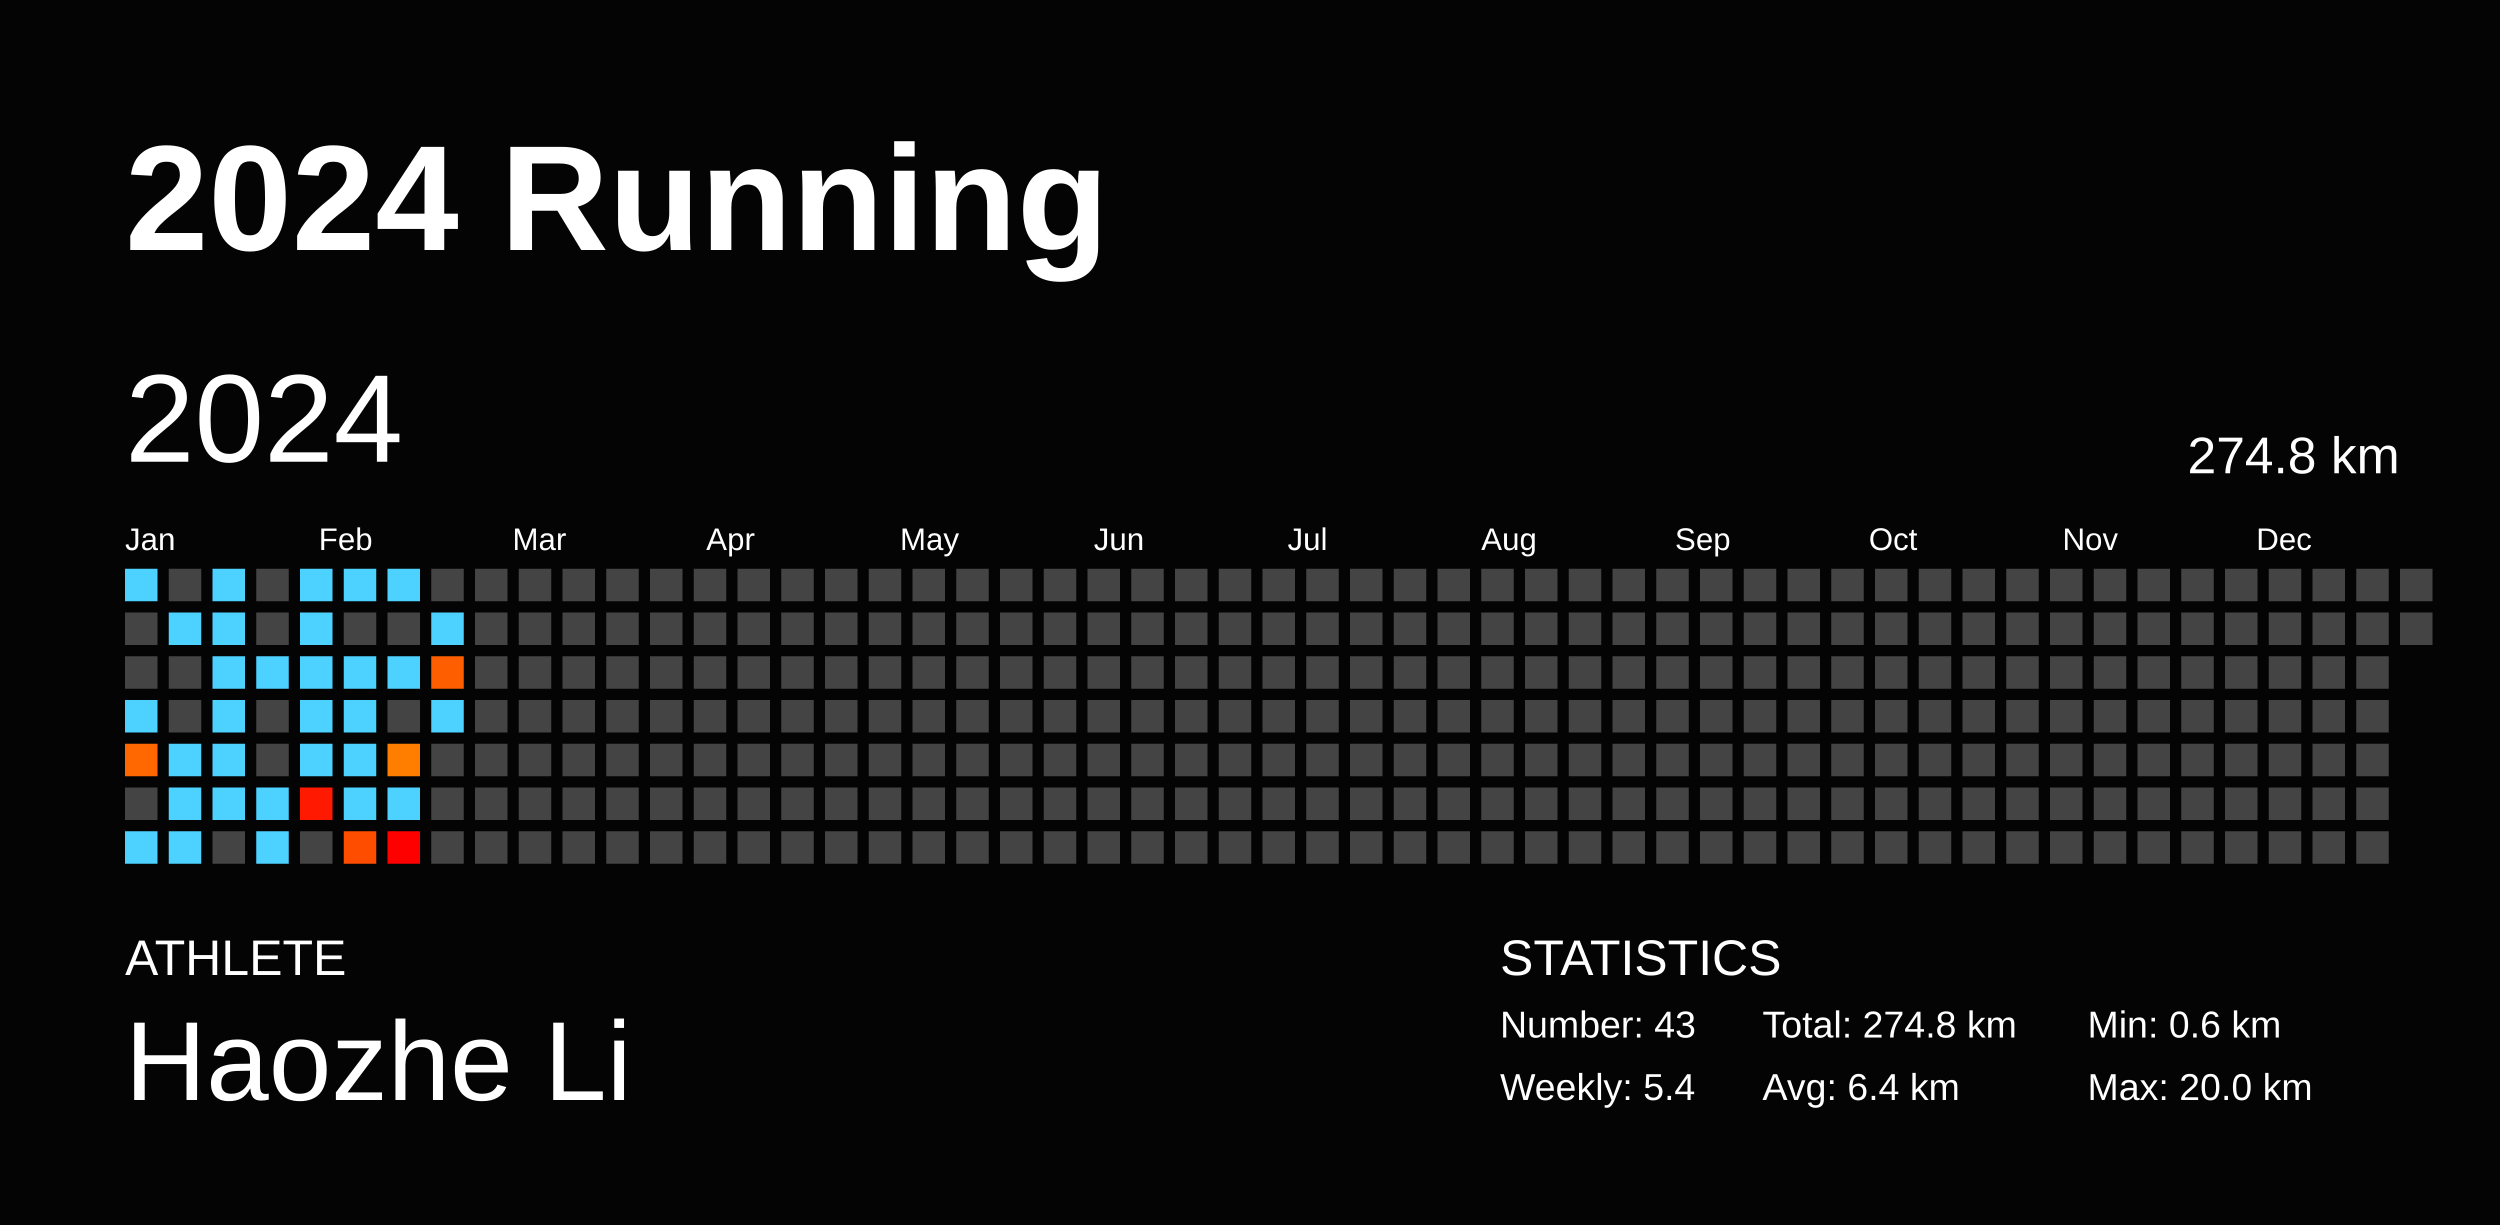
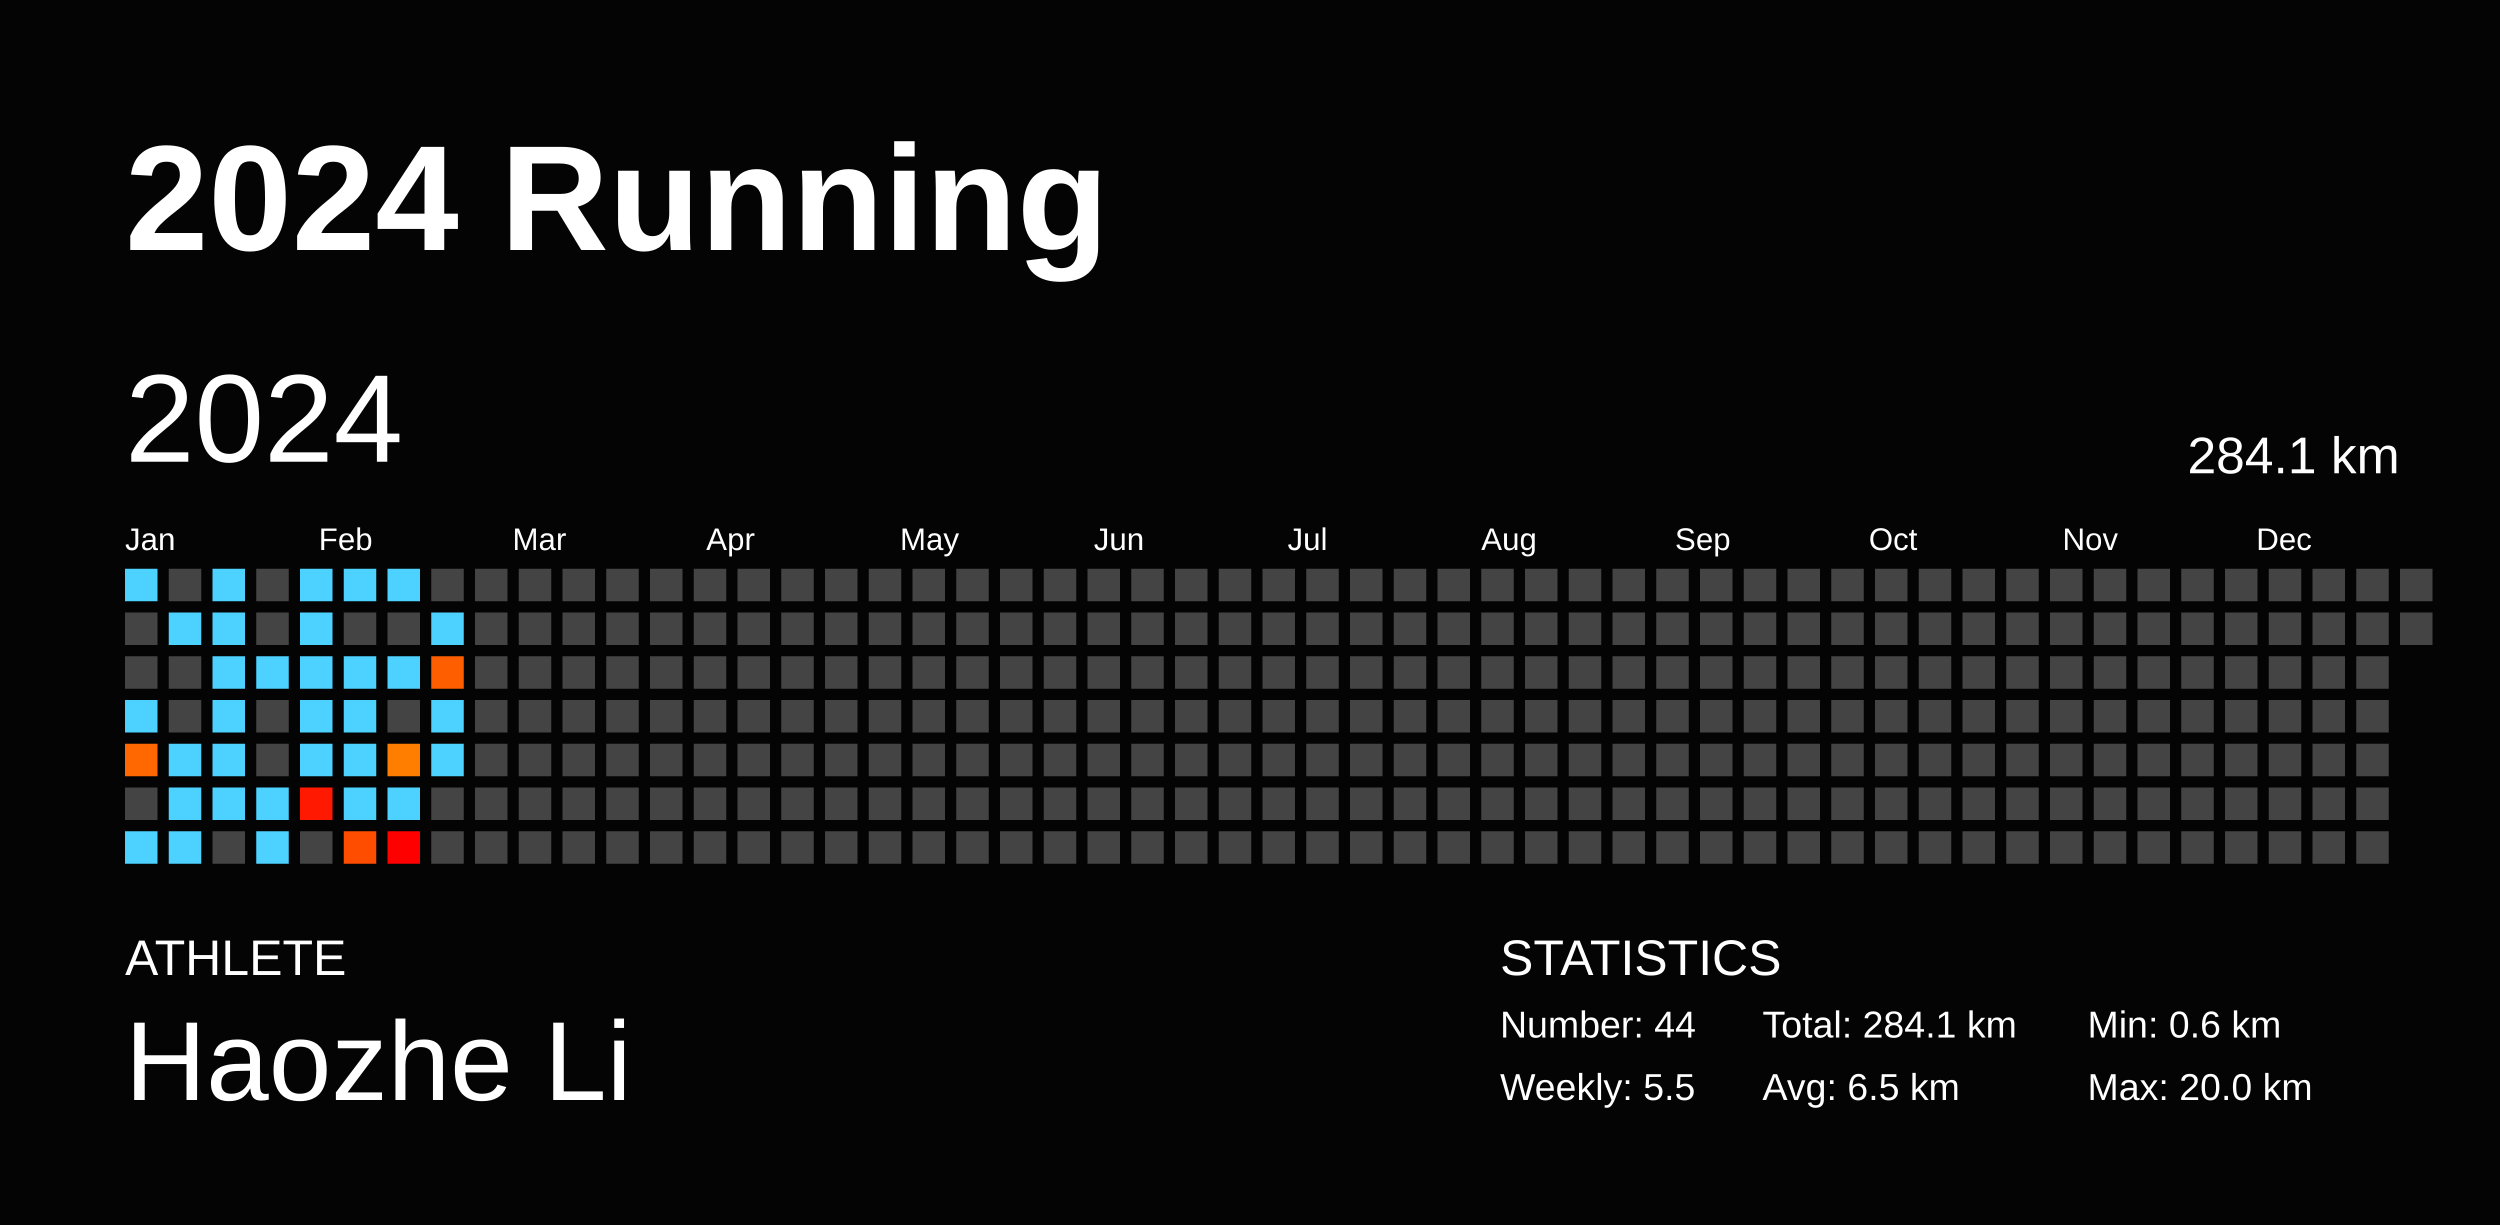
<svg xmlns="http://www.w3.org/2000/svg" baseProfile="full" height="98mm" version="1.1" viewBox="0,0,200,98" width="200mm">
  <defs />
  <rect fill="#040404" height="98" width="200" x="0" y="0" />
  <text fill="#FFFFFF" style="font-size:12px; font-family:Arial; font-weight:bold;" x="10" y="20">2024 Running</text>
  <text fill="#FFFFFF" style="font-size:4px; font-family:Arial" x="10" y="78">ATHLETE</text>
  <text fill="#FFFFFF" style="font-size:9px; font-family:Arial" x="10" y="88">Haozhe Li</text>
  <text fill="#FFFFFF" style="font-size:4px; font-family:Arial" x="120" y="78">STATISTICS</text>
-   <text fill="#FFFFFF" style="font-size:3px; font-family:Arial" x="120" y="83">Number: 43</text>
-   <text fill="#FFFFFF" style="font-size:3px; font-family:Arial" x="120" y="88">Weekly: 5.4</text>
-   <text fill="#FFFFFF" style="font-size:3px; font-family:Arial" x="141" y="83">Total: 274.8 km</text>
-   <text fill="#FFFFFF" style="font-size:3px; font-family:Arial" x="141" y="88">Avg: 6.4 km</text>
+   <text fill="#FFFFFF" style="font-size:3px; font-family:Arial" x="120" y="83">Number: 44</text>
+   <text fill="#FFFFFF" style="font-size:3px; font-family:Arial" x="120" y="88">Weekly: 5.5</text>
+   <text fill="#FFFFFF" style="font-size:3px; font-family:Arial" x="141" y="83">Total: 284.1 km</text>
+   <text fill="#FFFFFF" style="font-size:3px; font-family:Arial" x="141" y="88">Avg: 6.5 km</text>
  <text fill="#FFFFFF" style="font-size:3px; font-family:Arial" x="167" y="83">Min: 0.6 km</text>
  <text fill="#FFFFFF" style="font-size:3px; font-family:Arial" x="167" y="88">Max: 20.0 km</text>
  <text dominant-baseline="hanging" fill="#FFFFFF" style="font-size:10.0px; font-family:Arial;" x="10" y="30">2024</text>
-   <text dominant-baseline="hanging" fill="#FFFFFF" style="font-size:4.125px; font-family:Arial;" x="175" y="35">274.8 km</text>
+   <text dominant-baseline="hanging" fill="#FFFFFF" style="font-size:4.125px; font-family:Arial;" x="175" y="35">284.1 km</text>
  <text fill="#FFFFFF" style="font-size:2.5px; font-family:Arial" x="10.0" y="44">Jan</text>
  <text fill="#FFFFFF" style="font-size:2.5px; font-family:Arial" x="25.5" y="44">Feb</text>
  <text fill="#FFFFFF" style="font-size:2.5px; font-family:Arial" x="41.0" y="44">Mar</text>
  <text fill="#FFFFFF" style="font-size:2.5px; font-family:Arial" x="56.5" y="44">Apr</text>
  <text fill="#FFFFFF" style="font-size:2.5px; font-family:Arial" x="72.0" y="44">May</text>
  <text fill="#FFFFFF" style="font-size:2.5px; font-family:Arial" x="87.5" y="44">Jun</text>
  <text fill="#FFFFFF" style="font-size:2.5px; font-family:Arial" x="103.0" y="44">Jul</text>
  <text fill="#FFFFFF" style="font-size:2.5px; font-family:Arial" x="118.5" y="44">Aug</text>
  <text fill="#FFFFFF" style="font-size:2.5px; font-family:Arial" x="134.0" y="44">Sep</text>
  <text fill="#FFFFFF" style="font-size:2.5px; font-family:Arial" x="149.5" y="44">Oct</text>
  <text fill="#FFFFFF" style="font-size:2.5px; font-family:Arial" x="165.0" y="44">Nov</text>
  <text fill="#FFFFFF" style="font-size:2.5px; font-family:Arial" x="180.5" y="44">Dec</text>
  <rect fill="#4dd2ff" height="2.6" width="2.6" x="10.0" y="45.5" />
  <rect fill="#444444" height="2.6" width="2.6" x="10.0" y="49.0" />
  <rect fill="#444444" height="2.6" width="2.6" x="10.0" y="52.5" />
  <rect fill="#4dd2ff" height="2.6" width="2.6" x="10.0" y="56.0" />
  <rect fill="#ff6700" height="2.6" width="2.6" x="10.0" y="59.5" />
  <rect fill="#444444" height="2.6" width="2.6" x="10.0" y="63.0" />
  <rect fill="#4dd2ff" height="2.6" width="2.6" x="10.0" y="66.5" />
  <rect fill="#444444" height="2.6" width="2.6" x="13.5" y="45.5" />
  <rect fill="#4dd2ff" height="2.6" width="2.6" x="13.5" y="49.0" />
  <rect fill="#444444" height="2.6" width="2.6" x="13.5" y="52.5" />
  <rect fill="#444444" height="2.6" width="2.6" x="13.5" y="56.0" />
  <rect fill="#4dd2ff" height="2.6" width="2.6" x="13.5" y="59.5" />
  <rect fill="#4dd2ff" height="2.6" width="2.6" x="13.5" y="63.0" />
  <rect fill="#4dd2ff" height="2.6" width="2.6" x="13.5" y="66.5" />
  <rect fill="#4dd2ff" height="2.6" width="2.6" x="17.0" y="45.5" />
  <rect fill="#4dd2ff" height="2.6" width="2.6" x="17.0" y="49.0" />
  <rect fill="#4dd2ff" height="2.6" width="2.6" x="17.0" y="52.5" />
  <rect fill="#4dd2ff" height="2.6" width="2.6" x="17.0" y="56.0" />
  <rect fill="#4dd2ff" height="2.6" width="2.6" x="17.0" y="59.5" />
  <rect fill="#4dd2ff" height="2.6" width="2.6" x="17.0" y="63.0" />
  <rect fill="#444444" height="2.6" width="2.6" x="17.0" y="66.5" />
  <rect fill="#444444" height="2.6" width="2.6" x="20.5" y="45.5" />
  <rect fill="#444444" height="2.6" width="2.6" x="20.5" y="49.0" />
  <rect fill="#4dd2ff" height="2.6" width="2.6" x="20.5" y="52.5" />
  <rect fill="#444444" height="2.6" width="2.6" x="20.5" y="56.0" />
  <rect fill="#444444" height="2.6" width="2.6" x="20.5" y="59.5" />
  <rect fill="#4dd2ff" height="2.6" width="2.6" x="20.5" y="63.0" />
  <rect fill="#4dd2ff" height="2.6" width="2.6" x="20.5" y="66.5" />
  <rect fill="#4dd2ff" height="2.6" width="2.6" x="24.0" y="45.5" />
  <rect fill="#4dd2ff" height="2.6" width="2.6" x="24.0" y="49.0" />
  <rect fill="#4dd2ff" height="2.6" width="2.6" x="24.0" y="52.5" />
  <rect fill="#4dd2ff" height="2.6" width="2.6" x="24.0" y="56.0" />
  <rect fill="#4dd2ff" height="2.6" width="2.6" x="24.0" y="59.5" />
  <rect fill="#ff1900" height="2.6" width="2.6" x="24.0" y="63.0" />
  <rect fill="#444444" height="2.6" width="2.6" x="24.0" y="66.5" />
  <rect fill="#4dd2ff" height="2.6" width="2.6" x="27.5" y="45.5" />
  <rect fill="#444444" height="2.6" width="2.6" x="27.5" y="49.0" />
  <rect fill="#4dd2ff" height="2.6" width="2.6" x="27.5" y="52.5" />
  <rect fill="#4dd2ff" height="2.6" width="2.6" x="27.5" y="56.0" />
  <rect fill="#4dd2ff" height="2.6" width="2.6" x="27.5" y="59.5" />
  <rect fill="#4dd2ff" height="2.6" width="2.6" x="27.5" y="63.0" />
  <rect fill="#ff4d00" height="2.6" width="2.6" x="27.5" y="66.5" />
  <rect fill="#4dd2ff" height="2.6" width="2.6" x="31.0" y="45.5" />
  <rect fill="#444444" height="2.6" width="2.6" x="31.0" y="49.0" />
  <rect fill="#4dd2ff" height="2.6" width="2.6" x="31.0" y="52.5" />
  <rect fill="#444444" height="2.6" width="2.6" x="31.0" y="56.0" />
  <rect fill="#ff7e00" height="2.6" width="2.6" x="31.0" y="59.5" />
  <rect fill="#4dd2ff" height="2.6" width="2.6" x="31.0" y="63.0" />
  <rect fill="red" height="2.6" width="2.6" x="31.0" y="66.5" />
  <rect fill="#444444" height="2.6" width="2.6" x="34.5" y="45.5" />
  <rect fill="#4dd2ff" height="2.6" width="2.6" x="34.5" y="49.0" />
  <rect fill="#ff5e00" height="2.6" width="2.6" x="34.5" y="52.5" />
  <rect fill="#4dd2ff" height="2.6" width="2.6" x="34.5" y="56.0" />
-   <rect fill="#444444" height="2.6" width="2.6" x="34.5" y="59.5" />
+   <rect fill="#4dd2ff" height="2.6" width="2.6" x="34.5" y="59.5" />
  <rect fill="#444444" height="2.6" width="2.6" x="34.5" y="63.0" />
  <rect fill="#444444" height="2.6" width="2.6" x="34.5" y="66.5" />
  <rect fill="#444444" height="2.6" width="2.6" x="38.0" y="45.5" />
  <rect fill="#444444" height="2.6" width="2.6" x="38.0" y="49.0" />
  <rect fill="#444444" height="2.6" width="2.6" x="38.0" y="52.5" />
  <rect fill="#444444" height="2.6" width="2.6" x="38.0" y="56.0" />
  <rect fill="#444444" height="2.6" width="2.6" x="38.0" y="59.5" />
  <rect fill="#444444" height="2.6" width="2.6" x="38.0" y="63.0" />
  <rect fill="#444444" height="2.6" width="2.6" x="38.0" y="66.5" />
  <rect fill="#444444" height="2.6" width="2.6" x="41.5" y="45.5" />
  <rect fill="#444444" height="2.6" width="2.6" x="41.5" y="49.0" />
  <rect fill="#444444" height="2.6" width="2.6" x="41.5" y="52.5" />
  <rect fill="#444444" height="2.6" width="2.6" x="41.5" y="56.0" />
  <rect fill="#444444" height="2.6" width="2.6" x="41.5" y="59.5" />
  <rect fill="#444444" height="2.6" width="2.6" x="41.5" y="63.0" />
  <rect fill="#444444" height="2.6" width="2.6" x="41.5" y="66.5" />
  <rect fill="#444444" height="2.6" width="2.6" x="45.0" y="45.5" />
  <rect fill="#444444" height="2.6" width="2.6" x="45.0" y="49.0" />
  <rect fill="#444444" height="2.6" width="2.6" x="45.0" y="52.5" />
  <rect fill="#444444" height="2.6" width="2.6" x="45.0" y="56.0" />
  <rect fill="#444444" height="2.6" width="2.6" x="45.0" y="59.5" />
  <rect fill="#444444" height="2.6" width="2.6" x="45.0" y="63.0" />
  <rect fill="#444444" height="2.6" width="2.6" x="45.0" y="66.5" />
  <rect fill="#444444" height="2.6" width="2.6" x="48.5" y="45.5" />
  <rect fill="#444444" height="2.6" width="2.6" x="48.5" y="49.0" />
  <rect fill="#444444" height="2.6" width="2.6" x="48.5" y="52.5" />
  <rect fill="#444444" height="2.6" width="2.6" x="48.5" y="56.0" />
  <rect fill="#444444" height="2.6" width="2.6" x="48.5" y="59.5" />
  <rect fill="#444444" height="2.6" width="2.6" x="48.5" y="63.0" />
  <rect fill="#444444" height="2.6" width="2.6" x="48.5" y="66.5" />
  <rect fill="#444444" height="2.6" width="2.6" x="52.0" y="45.5" />
  <rect fill="#444444" height="2.6" width="2.6" x="52.0" y="49.0" />
  <rect fill="#444444" height="2.6" width="2.6" x="52.0" y="52.5" />
  <rect fill="#444444" height="2.6" width="2.6" x="52.0" y="56.0" />
  <rect fill="#444444" height="2.6" width="2.6" x="52.0" y="59.5" />
  <rect fill="#444444" height="2.6" width="2.6" x="52.0" y="63.0" />
  <rect fill="#444444" height="2.6" width="2.6" x="52.0" y="66.5" />
  <rect fill="#444444" height="2.6" width="2.6" x="55.5" y="45.5" />
  <rect fill="#444444" height="2.6" width="2.6" x="55.5" y="49.0" />
  <rect fill="#444444" height="2.6" width="2.6" x="55.5" y="52.5" />
  <rect fill="#444444" height="2.6" width="2.6" x="55.5" y="56.0" />
  <rect fill="#444444" height="2.6" width="2.6" x="55.5" y="59.5" />
  <rect fill="#444444" height="2.6" width="2.6" x="55.5" y="63.0" />
  <rect fill="#444444" height="2.6" width="2.6" x="55.5" y="66.5" />
  <rect fill="#444444" height="2.6" width="2.6" x="59.0" y="45.5" />
  <rect fill="#444444" height="2.6" width="2.6" x="59.0" y="49.0" />
  <rect fill="#444444" height="2.6" width="2.6" x="59.0" y="52.5" />
  <rect fill="#444444" height="2.6" width="2.6" x="59.0" y="56.0" />
  <rect fill="#444444" height="2.6" width="2.6" x="59.0" y="59.5" />
  <rect fill="#444444" height="2.6" width="2.6" x="59.0" y="63.0" />
  <rect fill="#444444" height="2.6" width="2.6" x="59.0" y="66.5" />
  <rect fill="#444444" height="2.6" width="2.6" x="62.5" y="45.5" />
  <rect fill="#444444" height="2.6" width="2.6" x="62.5" y="49.0" />
  <rect fill="#444444" height="2.6" width="2.6" x="62.5" y="52.5" />
  <rect fill="#444444" height="2.6" width="2.6" x="62.5" y="56.0" />
  <rect fill="#444444" height="2.6" width="2.6" x="62.5" y="59.5" />
  <rect fill="#444444" height="2.6" width="2.6" x="62.5" y="63.0" />
  <rect fill="#444444" height="2.6" width="2.6" x="62.5" y="66.5" />
  <rect fill="#444444" height="2.6" width="2.6" x="66.0" y="45.5" />
  <rect fill="#444444" height="2.6" width="2.6" x="66.0" y="49.0" />
  <rect fill="#444444" height="2.6" width="2.6" x="66.0" y="52.5" />
  <rect fill="#444444" height="2.6" width="2.6" x="66.0" y="56.0" />
  <rect fill="#444444" height="2.6" width="2.6" x="66.0" y="59.5" />
  <rect fill="#444444" height="2.6" width="2.6" x="66.0" y="63.0" />
  <rect fill="#444444" height="2.6" width="2.6" x="66.0" y="66.5" />
  <rect fill="#444444" height="2.6" width="2.6" x="69.5" y="45.5" />
  <rect fill="#444444" height="2.6" width="2.6" x="69.5" y="49.0" />
  <rect fill="#444444" height="2.6" width="2.6" x="69.5" y="52.5" />
  <rect fill="#444444" height="2.6" width="2.6" x="69.5" y="56.0" />
  <rect fill="#444444" height="2.6" width="2.6" x="69.5" y="59.5" />
  <rect fill="#444444" height="2.6" width="2.6" x="69.5" y="63.0" />
  <rect fill="#444444" height="2.6" width="2.6" x="69.5" y="66.5" />
  <rect fill="#444444" height="2.6" width="2.6" x="73.0" y="45.5" />
  <rect fill="#444444" height="2.6" width="2.6" x="73.0" y="49.0" />
  <rect fill="#444444" height="2.6" width="2.6" x="73.0" y="52.5" />
  <rect fill="#444444" height="2.6" width="2.6" x="73.0" y="56.0" />
  <rect fill="#444444" height="2.6" width="2.6" x="73.0" y="59.5" />
  <rect fill="#444444" height="2.6" width="2.6" x="73.0" y="63.0" />
  <rect fill="#444444" height="2.6" width="2.6" x="73.0" y="66.5" />
  <rect fill="#444444" height="2.6" width="2.6" x="76.5" y="45.5" />
  <rect fill="#444444" height="2.6" width="2.6" x="76.5" y="49.0" />
  <rect fill="#444444" height="2.6" width="2.6" x="76.5" y="52.5" />
  <rect fill="#444444" height="2.6" width="2.6" x="76.5" y="56.0" />
  <rect fill="#444444" height="2.6" width="2.6" x="76.5" y="59.5" />
  <rect fill="#444444" height="2.6" width="2.6" x="76.5" y="63.0" />
  <rect fill="#444444" height="2.6" width="2.6" x="76.5" y="66.5" />
  <rect fill="#444444" height="2.6" width="2.6" x="80.0" y="45.5" />
  <rect fill="#444444" height="2.6" width="2.6" x="80.0" y="49.0" />
  <rect fill="#444444" height="2.6" width="2.6" x="80.0" y="52.5" />
  <rect fill="#444444" height="2.6" width="2.6" x="80.0" y="56.0" />
  <rect fill="#444444" height="2.6" width="2.6" x="80.0" y="59.5" />
  <rect fill="#444444" height="2.6" width="2.6" x="80.0" y="63.0" />
  <rect fill="#444444" height="2.6" width="2.6" x="80.0" y="66.5" />
  <rect fill="#444444" height="2.6" width="2.6" x="83.5" y="45.5" />
  <rect fill="#444444" height="2.6" width="2.6" x="83.5" y="49.0" />
  <rect fill="#444444" height="2.6" width="2.6" x="83.5" y="52.5" />
  <rect fill="#444444" height="2.6" width="2.6" x="83.5" y="56.0" />
  <rect fill="#444444" height="2.6" width="2.6" x="83.5" y="59.5" />
  <rect fill="#444444" height="2.6" width="2.6" x="83.5" y="63.0" />
  <rect fill="#444444" height="2.6" width="2.6" x="83.5" y="66.5" />
  <rect fill="#444444" height="2.6" width="2.6" x="87.0" y="45.5" />
  <rect fill="#444444" height="2.6" width="2.6" x="87.0" y="49.0" />
  <rect fill="#444444" height="2.6" width="2.6" x="87.0" y="52.5" />
  <rect fill="#444444" height="2.6" width="2.6" x="87.0" y="56.0" />
  <rect fill="#444444" height="2.6" width="2.6" x="87.0" y="59.5" />
  <rect fill="#444444" height="2.6" width="2.6" x="87.0" y="63.0" />
  <rect fill="#444444" height="2.6" width="2.6" x="87.0" y="66.5" />
  <rect fill="#444444" height="2.6" width="2.6" x="90.5" y="45.5" />
  <rect fill="#444444" height="2.6" width="2.6" x="90.5" y="49.0" />
  <rect fill="#444444" height="2.6" width="2.6" x="90.5" y="52.5" />
  <rect fill="#444444" height="2.6" width="2.6" x="90.5" y="56.0" />
  <rect fill="#444444" height="2.6" width="2.6" x="90.5" y="59.5" />
  <rect fill="#444444" height="2.6" width="2.6" x="90.5" y="63.0" />
  <rect fill="#444444" height="2.6" width="2.6" x="90.5" y="66.5" />
  <rect fill="#444444" height="2.6" width="2.6" x="94.0" y="45.5" />
  <rect fill="#444444" height="2.6" width="2.6" x="94.0" y="49.0" />
  <rect fill="#444444" height="2.6" width="2.6" x="94.0" y="52.5" />
  <rect fill="#444444" height="2.6" width="2.6" x="94.0" y="56.0" />
  <rect fill="#444444" height="2.6" width="2.6" x="94.0" y="59.5" />
  <rect fill="#444444" height="2.6" width="2.6" x="94.0" y="63.0" />
  <rect fill="#444444" height="2.6" width="2.6" x="94.0" y="66.5" />
  <rect fill="#444444" height="2.6" width="2.6" x="97.5" y="45.5" />
  <rect fill="#444444" height="2.6" width="2.6" x="97.5" y="49.0" />
  <rect fill="#444444" height="2.6" width="2.6" x="97.5" y="52.5" />
  <rect fill="#444444" height="2.6" width="2.6" x="97.5" y="56.0" />
  <rect fill="#444444" height="2.6" width="2.6" x="97.5" y="59.5" />
  <rect fill="#444444" height="2.6" width="2.6" x="97.5" y="63.0" />
  <rect fill="#444444" height="2.6" width="2.6" x="97.5" y="66.5" />
  <rect fill="#444444" height="2.6" width="2.6" x="101.0" y="45.5" />
  <rect fill="#444444" height="2.6" width="2.6" x="101.0" y="49.0" />
  <rect fill="#444444" height="2.6" width="2.6" x="101.0" y="52.5" />
  <rect fill="#444444" height="2.6" width="2.6" x="101.0" y="56.0" />
  <rect fill="#444444" height="2.6" width="2.6" x="101.0" y="59.5" />
  <rect fill="#444444" height="2.6" width="2.6" x="101.0" y="63.0" />
  <rect fill="#444444" height="2.6" width="2.6" x="101.0" y="66.5" />
  <rect fill="#444444" height="2.6" width="2.6" x="104.5" y="45.5" />
  <rect fill="#444444" height="2.6" width="2.6" x="104.5" y="49.0" />
  <rect fill="#444444" height="2.6" width="2.6" x="104.5" y="52.5" />
  <rect fill="#444444" height="2.6" width="2.6" x="104.5" y="56.0" />
  <rect fill="#444444" height="2.6" width="2.6" x="104.5" y="59.5" />
  <rect fill="#444444" height="2.6" width="2.6" x="104.5" y="63.0" />
  <rect fill="#444444" height="2.6" width="2.6" x="104.5" y="66.5" />
  <rect fill="#444444" height="2.6" width="2.6" x="108.0" y="45.5" />
  <rect fill="#444444" height="2.6" width="2.6" x="108.0" y="49.0" />
  <rect fill="#444444" height="2.6" width="2.6" x="108.0" y="52.5" />
  <rect fill="#444444" height="2.6" width="2.6" x="108.0" y="56.0" />
  <rect fill="#444444" height="2.6" width="2.6" x="108.0" y="59.5" />
  <rect fill="#444444" height="2.6" width="2.6" x="108.0" y="63.0" />
  <rect fill="#444444" height="2.6" width="2.6" x="108.0" y="66.5" />
  <rect fill="#444444" height="2.6" width="2.6" x="111.5" y="45.5" />
  <rect fill="#444444" height="2.6" width="2.6" x="111.5" y="49.0" />
  <rect fill="#444444" height="2.6" width="2.6" x="111.5" y="52.5" />
  <rect fill="#444444" height="2.6" width="2.6" x="111.5" y="56.0" />
  <rect fill="#444444" height="2.6" width="2.6" x="111.5" y="59.5" />
  <rect fill="#444444" height="2.6" width="2.6" x="111.5" y="63.0" />
  <rect fill="#444444" height="2.6" width="2.6" x="111.5" y="66.5" />
  <rect fill="#444444" height="2.6" width="2.6" x="115.0" y="45.5" />
  <rect fill="#444444" height="2.6" width="2.6" x="115.0" y="49.0" />
  <rect fill="#444444" height="2.6" width="2.6" x="115.0" y="52.5" />
  <rect fill="#444444" height="2.6" width="2.6" x="115.0" y="56.0" />
  <rect fill="#444444" height="2.6" width="2.6" x="115.0" y="59.5" />
  <rect fill="#444444" height="2.6" width="2.6" x="115.0" y="63.0" />
  <rect fill="#444444" height="2.6" width="2.6" x="115.0" y="66.5" />
  <rect fill="#444444" height="2.6" width="2.6" x="118.5" y="45.5" />
  <rect fill="#444444" height="2.6" width="2.6" x="118.5" y="49.0" />
  <rect fill="#444444" height="2.6" width="2.6" x="118.5" y="52.5" />
  <rect fill="#444444" height="2.6" width="2.6" x="118.5" y="56.0" />
  <rect fill="#444444" height="2.6" width="2.6" x="118.5" y="59.5" />
  <rect fill="#444444" height="2.6" width="2.6" x="118.5" y="63.0" />
  <rect fill="#444444" height="2.6" width="2.6" x="118.5" y="66.5" />
  <rect fill="#444444" height="2.6" width="2.6" x="122.0" y="45.5" />
  <rect fill="#444444" height="2.6" width="2.6" x="122.0" y="49.0" />
  <rect fill="#444444" height="2.6" width="2.6" x="122.0" y="52.5" />
  <rect fill="#444444" height="2.6" width="2.6" x="122.0" y="56.0" />
  <rect fill="#444444" height="2.6" width="2.6" x="122.0" y="59.5" />
  <rect fill="#444444" height="2.6" width="2.6" x="122.0" y="63.0" />
  <rect fill="#444444" height="2.6" width="2.6" x="122.0" y="66.5" />
  <rect fill="#444444" height="2.6" width="2.6" x="125.5" y="45.5" />
  <rect fill="#444444" height="2.6" width="2.6" x="125.5" y="49.0" />
  <rect fill="#444444" height="2.6" width="2.6" x="125.5" y="52.5" />
  <rect fill="#444444" height="2.6" width="2.6" x="125.5" y="56.0" />
  <rect fill="#444444" height="2.6" width="2.6" x="125.5" y="59.5" />
  <rect fill="#444444" height="2.6" width="2.6" x="125.5" y="63.0" />
  <rect fill="#444444" height="2.6" width="2.6" x="125.5" y="66.5" />
  <rect fill="#444444" height="2.6" width="2.6" x="129.0" y="45.5" />
  <rect fill="#444444" height="2.6" width="2.6" x="129.0" y="49.0" />
  <rect fill="#444444" height="2.6" width="2.6" x="129.0" y="52.5" />
  <rect fill="#444444" height="2.6" width="2.6" x="129.0" y="56.0" />
  <rect fill="#444444" height="2.6" width="2.6" x="129.0" y="59.5" />
  <rect fill="#444444" height="2.6" width="2.6" x="129.0" y="63.0" />
  <rect fill="#444444" height="2.6" width="2.6" x="129.0" y="66.5" />
  <rect fill="#444444" height="2.6" width="2.6" x="132.5" y="45.5" />
  <rect fill="#444444" height="2.6" width="2.6" x="132.5" y="49.0" />
  <rect fill="#444444" height="2.6" width="2.6" x="132.5" y="52.5" />
  <rect fill="#444444" height="2.6" width="2.6" x="132.5" y="56.0" />
  <rect fill="#444444" height="2.6" width="2.6" x="132.5" y="59.5" />
  <rect fill="#444444" height="2.6" width="2.6" x="132.5" y="63.0" />
  <rect fill="#444444" height="2.6" width="2.6" x="132.5" y="66.5" />
  <rect fill="#444444" height="2.6" width="2.6" x="136.0" y="45.5" />
  <rect fill="#444444" height="2.6" width="2.6" x="136.0" y="49.0" />
  <rect fill="#444444" height="2.6" width="2.6" x="136.0" y="52.5" />
  <rect fill="#444444" height="2.6" width="2.6" x="136.0" y="56.0" />
  <rect fill="#444444" height="2.6" width="2.6" x="136.0" y="59.5" />
  <rect fill="#444444" height="2.6" width="2.6" x="136.0" y="63.0" />
  <rect fill="#444444" height="2.6" width="2.6" x="136.0" y="66.5" />
  <rect fill="#444444" height="2.6" width="2.6" x="139.5" y="45.5" />
  <rect fill="#444444" height="2.6" width="2.6" x="139.5" y="49.0" />
  <rect fill="#444444" height="2.6" width="2.6" x="139.5" y="52.5" />
  <rect fill="#444444" height="2.6" width="2.6" x="139.5" y="56.0" />
  <rect fill="#444444" height="2.6" width="2.6" x="139.5" y="59.5" />
  <rect fill="#444444" height="2.6" width="2.6" x="139.5" y="63.0" />
  <rect fill="#444444" height="2.6" width="2.6" x="139.5" y="66.5" />
  <rect fill="#444444" height="2.6" width="2.6" x="143.0" y="45.5" />
  <rect fill="#444444" height="2.6" width="2.6" x="143.0" y="49.0" />
  <rect fill="#444444" height="2.6" width="2.6" x="143.0" y="52.5" />
  <rect fill="#444444" height="2.6" width="2.6" x="143.0" y="56.0" />
  <rect fill="#444444" height="2.6" width="2.6" x="143.0" y="59.5" />
  <rect fill="#444444" height="2.6" width="2.6" x="143.0" y="63.0" />
  <rect fill="#444444" height="2.6" width="2.6" x="143.0" y="66.5" />
  <rect fill="#444444" height="2.6" width="2.6" x="146.5" y="45.5" />
  <rect fill="#444444" height="2.6" width="2.6" x="146.5" y="49.0" />
  <rect fill="#444444" height="2.6" width="2.6" x="146.5" y="52.5" />
  <rect fill="#444444" height="2.6" width="2.6" x="146.5" y="56.0" />
  <rect fill="#444444" height="2.6" width="2.6" x="146.5" y="59.5" />
  <rect fill="#444444" height="2.6" width="2.6" x="146.5" y="63.0" />
  <rect fill="#444444" height="2.6" width="2.6" x="146.5" y="66.5" />
  <rect fill="#444444" height="2.6" width="2.6" x="150.0" y="45.5" />
  <rect fill="#444444" height="2.6" width="2.6" x="150.0" y="49.0" />
  <rect fill="#444444" height="2.6" width="2.6" x="150.0" y="52.5" />
  <rect fill="#444444" height="2.6" width="2.6" x="150.0" y="56.0" />
  <rect fill="#444444" height="2.6" width="2.6" x="150.0" y="59.5" />
  <rect fill="#444444" height="2.6" width="2.6" x="150.0" y="63.0" />
  <rect fill="#444444" height="2.6" width="2.6" x="150.0" y="66.5" />
  <rect fill="#444444" height="2.6" width="2.6" x="153.5" y="45.5" />
  <rect fill="#444444" height="2.6" width="2.6" x="153.5" y="49.0" />
  <rect fill="#444444" height="2.6" width="2.6" x="153.5" y="52.5" />
  <rect fill="#444444" height="2.6" width="2.6" x="153.5" y="56.0" />
  <rect fill="#444444" height="2.6" width="2.6" x="153.5" y="59.5" />
  <rect fill="#444444" height="2.6" width="2.6" x="153.5" y="63.0" />
  <rect fill="#444444" height="2.6" width="2.6" x="153.5" y="66.5" />
  <rect fill="#444444" height="2.6" width="2.6" x="157.0" y="45.5" />
  <rect fill="#444444" height="2.6" width="2.6" x="157.0" y="49.0" />
  <rect fill="#444444" height="2.6" width="2.6" x="157.0" y="52.5" />
  <rect fill="#444444" height="2.6" width="2.6" x="157.0" y="56.0" />
  <rect fill="#444444" height="2.6" width="2.6" x="157.0" y="59.5" />
  <rect fill="#444444" height="2.6" width="2.6" x="157.0" y="63.0" />
  <rect fill="#444444" height="2.6" width="2.6" x="157.0" y="66.5" />
  <rect fill="#444444" height="2.6" width="2.6" x="160.5" y="45.5" />
  <rect fill="#444444" height="2.6" width="2.6" x="160.5" y="49.0" />
  <rect fill="#444444" height="2.6" width="2.6" x="160.5" y="52.5" />
  <rect fill="#444444" height="2.6" width="2.6" x="160.5" y="56.0" />
  <rect fill="#444444" height="2.6" width="2.6" x="160.5" y="59.5" />
  <rect fill="#444444" height="2.6" width="2.6" x="160.5" y="63.0" />
  <rect fill="#444444" height="2.6" width="2.6" x="160.5" y="66.5" />
  <rect fill="#444444" height="2.6" width="2.6" x="164.0" y="45.5" />
  <rect fill="#444444" height="2.6" width="2.6" x="164.0" y="49.0" />
  <rect fill="#444444" height="2.6" width="2.6" x="164.0" y="52.5" />
  <rect fill="#444444" height="2.6" width="2.6" x="164.0" y="56.0" />
  <rect fill="#444444" height="2.6" width="2.6" x="164.0" y="59.5" />
  <rect fill="#444444" height="2.6" width="2.6" x="164.0" y="63.0" />
  <rect fill="#444444" height="2.6" width="2.6" x="164.0" y="66.5" />
  <rect fill="#444444" height="2.6" width="2.6" x="167.5" y="45.5" />
  <rect fill="#444444" height="2.6" width="2.6" x="167.5" y="49.0" />
  <rect fill="#444444" height="2.6" width="2.6" x="167.5" y="52.5" />
  <rect fill="#444444" height="2.6" width="2.6" x="167.5" y="56.0" />
  <rect fill="#444444" height="2.6" width="2.6" x="167.5" y="59.5" />
  <rect fill="#444444" height="2.6" width="2.6" x="167.5" y="63.0" />
  <rect fill="#444444" height="2.6" width="2.6" x="167.5" y="66.5" />
  <rect fill="#444444" height="2.6" width="2.6" x="171.0" y="45.5" />
  <rect fill="#444444" height="2.6" width="2.6" x="171.0" y="49.0" />
  <rect fill="#444444" height="2.6" width="2.6" x="171.0" y="52.5" />
  <rect fill="#444444" height="2.6" width="2.6" x="171.0" y="56.0" />
  <rect fill="#444444" height="2.6" width="2.6" x="171.0" y="59.5" />
  <rect fill="#444444" height="2.6" width="2.6" x="171.0" y="63.0" />
  <rect fill="#444444" height="2.6" width="2.6" x="171.0" y="66.5" />
  <rect fill="#444444" height="2.6" width="2.6" x="174.5" y="45.5" />
  <rect fill="#444444" height="2.6" width="2.6" x="174.5" y="49.0" />
  <rect fill="#444444" height="2.6" width="2.6" x="174.5" y="52.5" />
  <rect fill="#444444" height="2.6" width="2.6" x="174.5" y="56.0" />
  <rect fill="#444444" height="2.6" width="2.6" x="174.5" y="59.5" />
  <rect fill="#444444" height="2.6" width="2.6" x="174.5" y="63.0" />
  <rect fill="#444444" height="2.6" width="2.6" x="174.5" y="66.5" />
  <rect fill="#444444" height="2.6" width="2.6" x="178.0" y="45.5" />
  <rect fill="#444444" height="2.6" width="2.6" x="178.0" y="49.0" />
  <rect fill="#444444" height="2.6" width="2.6" x="178.0" y="52.5" />
  <rect fill="#444444" height="2.6" width="2.6" x="178.0" y="56.0" />
  <rect fill="#444444" height="2.6" width="2.6" x="178.0" y="59.5" />
  <rect fill="#444444" height="2.6" width="2.6" x="178.0" y="63.0" />
  <rect fill="#444444" height="2.6" width="2.6" x="178.0" y="66.5" />
  <rect fill="#444444" height="2.6" width="2.6" x="181.5" y="45.5" />
  <rect fill="#444444" height="2.6" width="2.6" x="181.5" y="49.0" />
  <rect fill="#444444" height="2.6" width="2.6" x="181.5" y="52.5" />
  <rect fill="#444444" height="2.6" width="2.6" x="181.5" y="56.0" />
  <rect fill="#444444" height="2.6" width="2.6" x="181.5" y="59.5" />
  <rect fill="#444444" height="2.6" width="2.6" x="181.5" y="63.0" />
  <rect fill="#444444" height="2.6" width="2.6" x="181.5" y="66.5" />
  <rect fill="#444444" height="2.6" width="2.6" x="185.0" y="45.5" />
  <rect fill="#444444" height="2.6" width="2.6" x="185.0" y="49.0" />
  <rect fill="#444444" height="2.6" width="2.6" x="185.0" y="52.5" />
  <rect fill="#444444" height="2.6" width="2.6" x="185.0" y="56.0" />
  <rect fill="#444444" height="2.6" width="2.6" x="185.0" y="59.5" />
  <rect fill="#444444" height="2.6" width="2.6" x="185.0" y="63.0" />
  <rect fill="#444444" height="2.6" width="2.6" x="185.0" y="66.5" />
  <rect fill="#444444" height="2.6" width="2.6" x="188.5" y="45.5" />
  <rect fill="#444444" height="2.6" width="2.6" x="188.5" y="49.0" />
  <rect fill="#444444" height="2.6" width="2.6" x="188.5" y="52.5" />
  <rect fill="#444444" height="2.6" width="2.6" x="188.5" y="56.0" />
  <rect fill="#444444" height="2.6" width="2.6" x="188.5" y="59.5" />
  <rect fill="#444444" height="2.6" width="2.6" x="188.5" y="63.0" />
  <rect fill="#444444" height="2.6" width="2.6" x="188.5" y="66.5" />
  <rect fill="#444444" height="2.6" width="2.6" x="192.0" y="45.5" />
  <rect fill="#444444" height="2.6" width="2.6" x="192.0" y="49.0" />
</svg>
